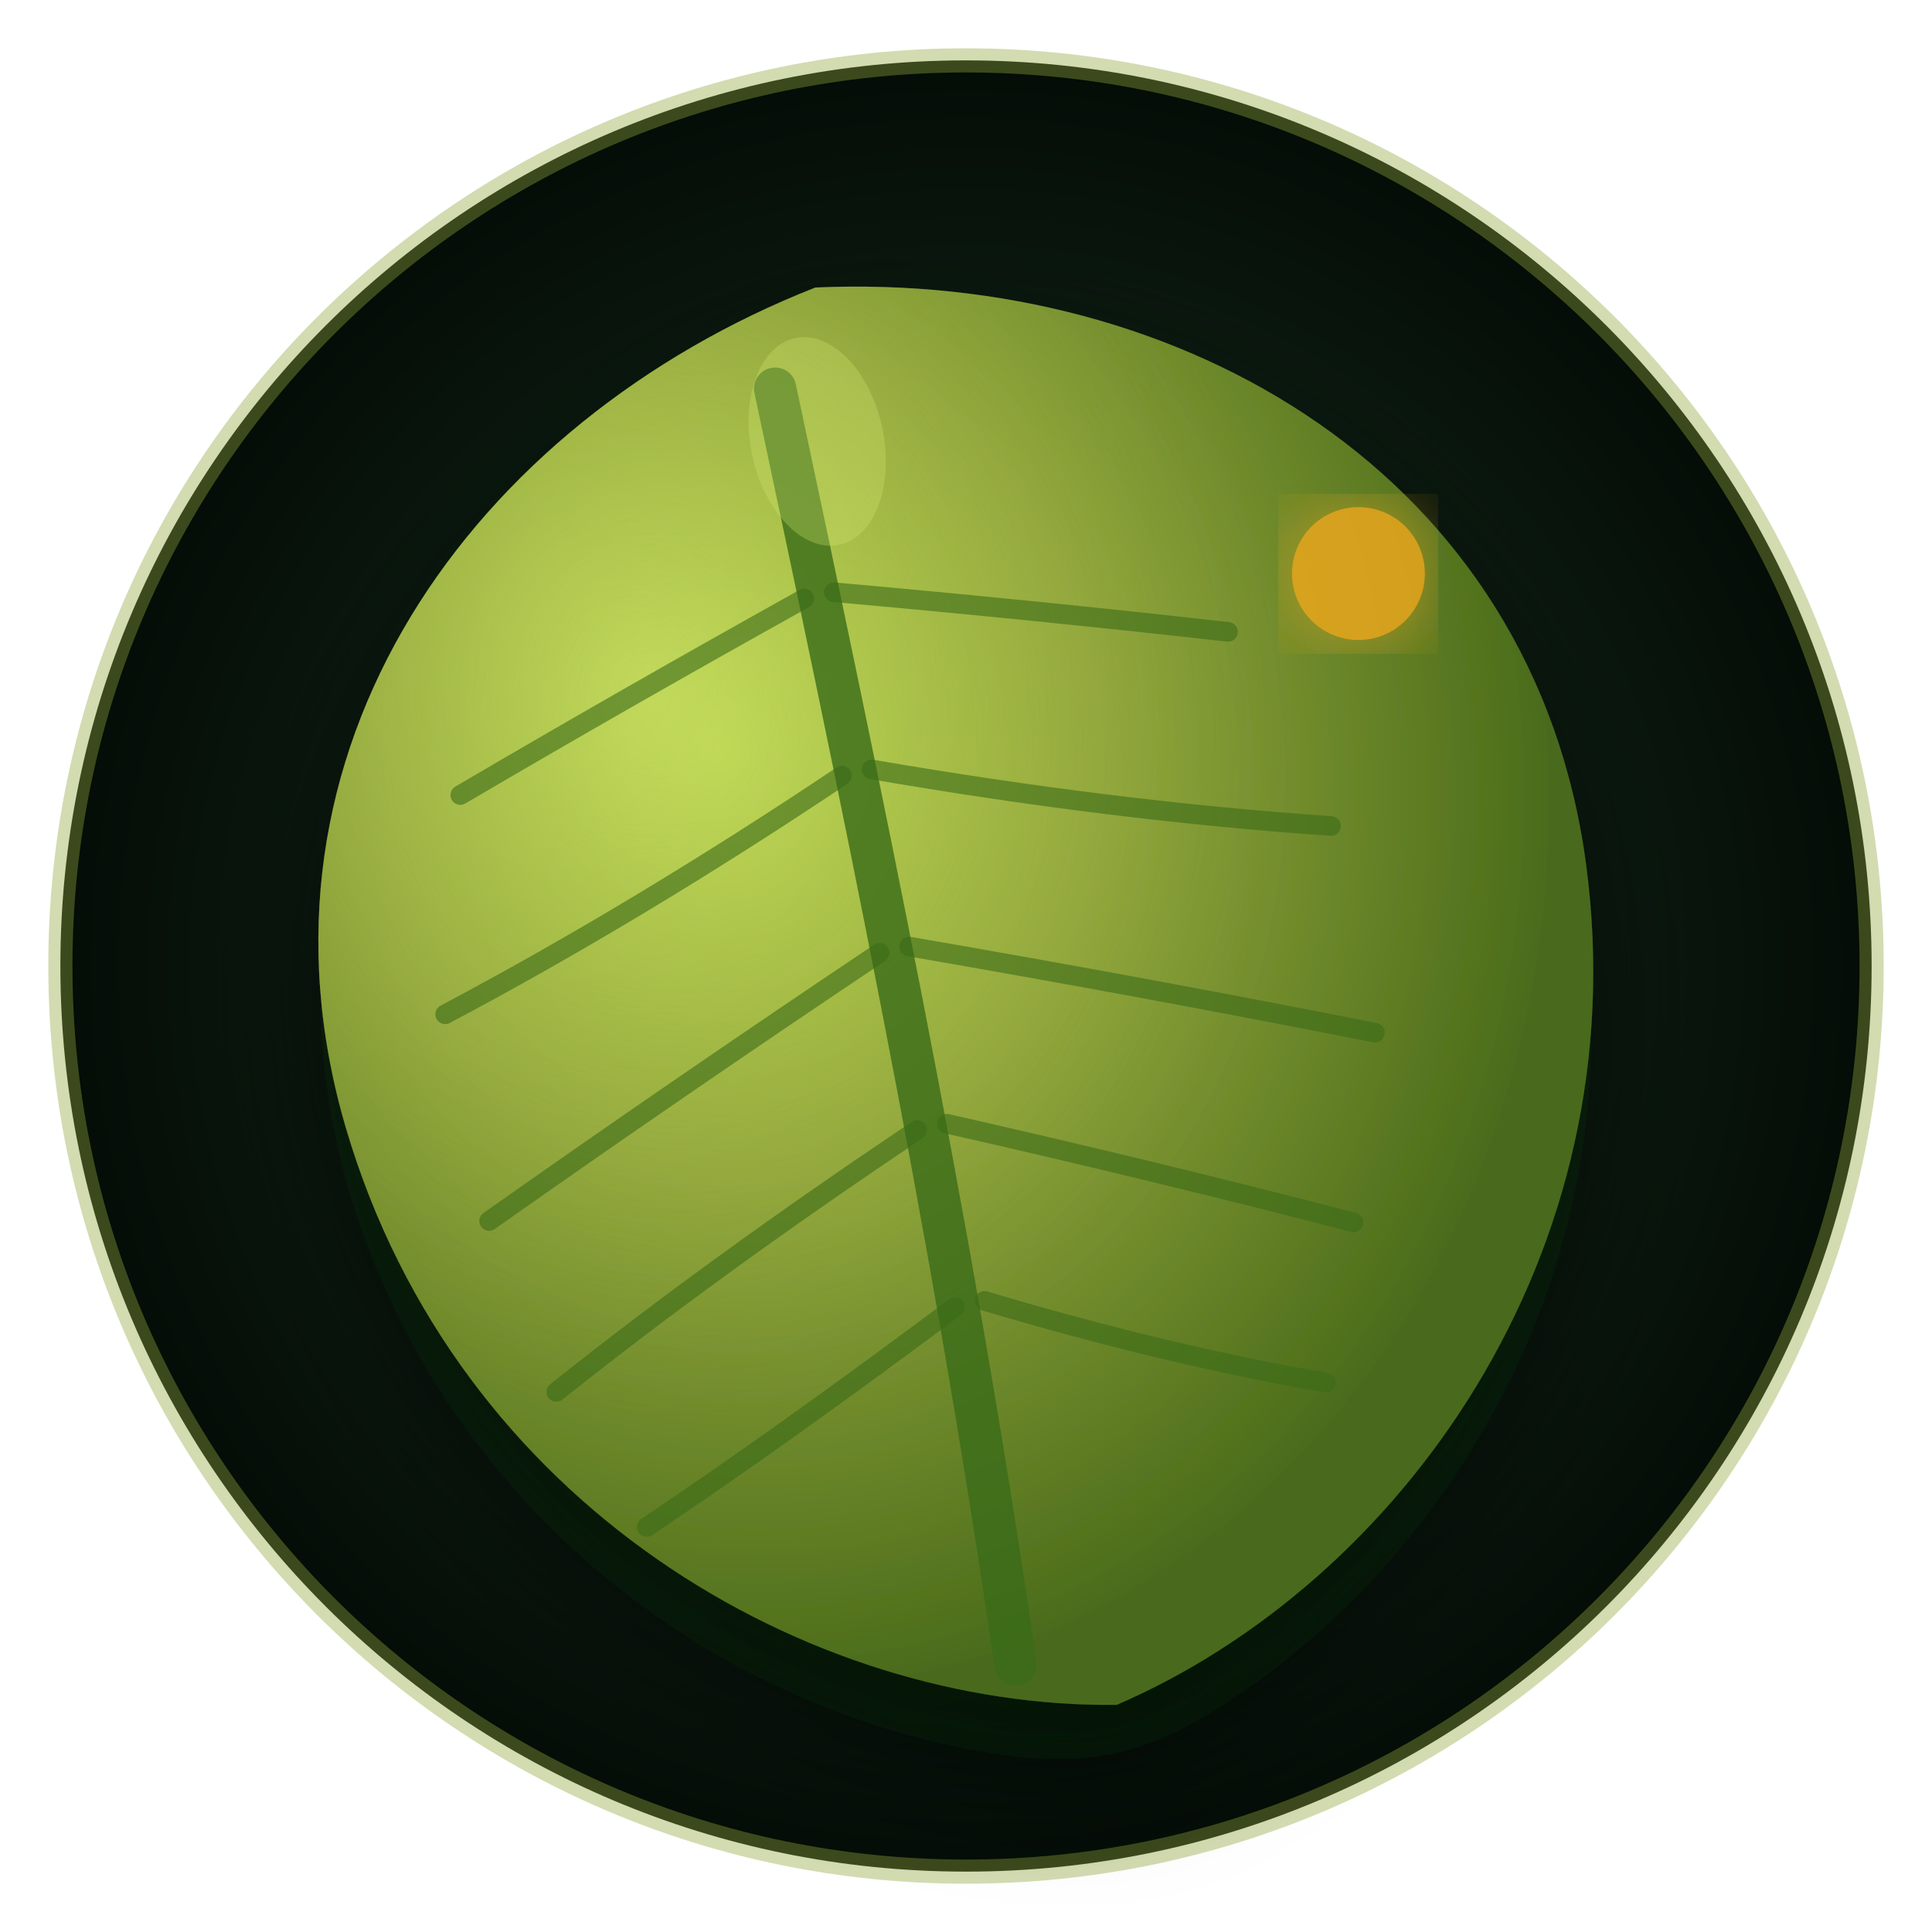
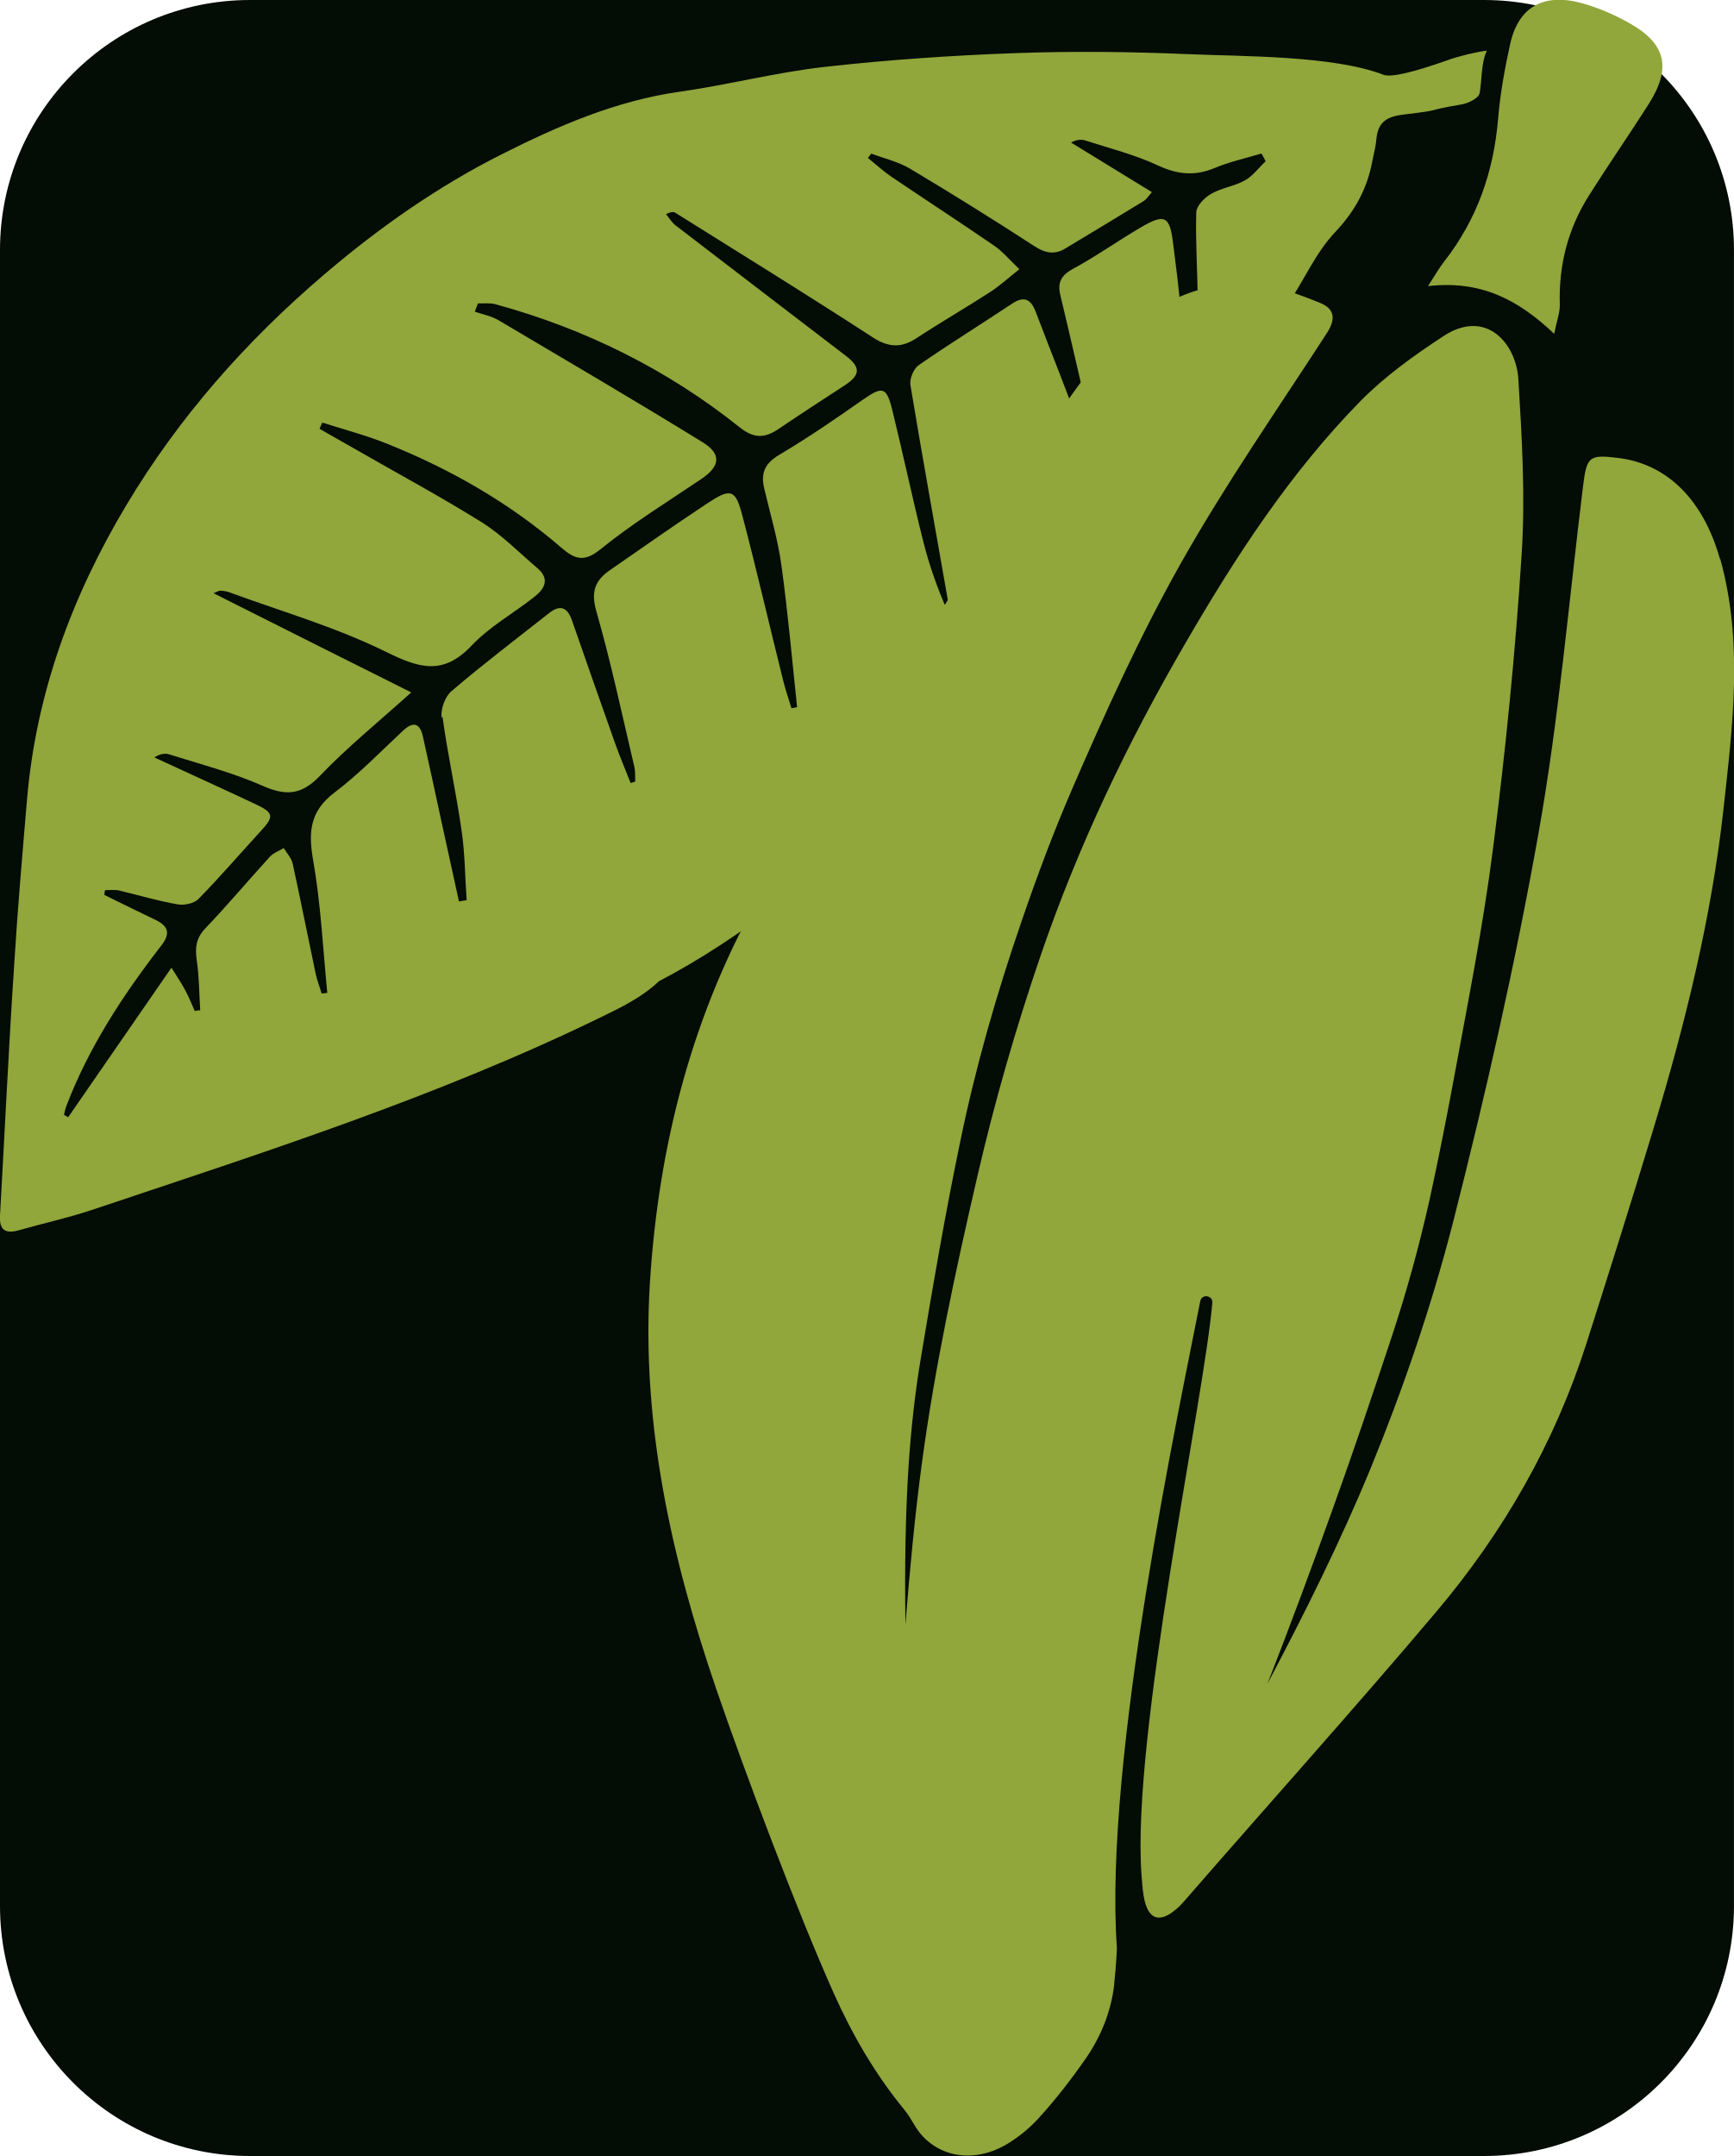
- <svg xmlns="http://www.w3.org/2000/svg" viewBox="0 0 64 64">
+ <svg xmlns="http://www.w3.org/2000/svg" viewBox="0 0 83.23 103.47">
+   <rect width="83.23" height="103.47" rx="12" fill="#040C06" />
  <defs>
-     <radialGradient id="bg" cx="50%" cy="50%" r="50%">
-       <stop offset="0%" stop-color="#1C3B26" />
-       <stop offset="100%" stop-color="#040C06" />
-     </radialGradient>
-     <radialGradient id="leaf" cx="35%" cy="30%" r="65%">
-       <stop offset="0%" stop-color="#B8D44A" />
-       <stop offset="45%" stop-color="#91A63B" />
-       <stop offset="100%" stop-color="#4A6B1A" />
-     </radialGradient>
-     <radialGradient id="leafSheen" cx="30%" cy="25%" r="50%">
-       <stop offset="0%" stop-color="#D4E870" stop-opacity="0.5" />
-       <stop offset="100%" stop-color="#91A63B" stop-opacity="0" />
-     </radialGradient>
-     <filter id="glow">
-       <feGaussianBlur stdDeviation="1.5" result="blur" />
-       <feMerge>
-         <feMergeNode in="blur" />
-         <feMergeNode in="SourceGraphic" />
-       </feMerge>
-     </filter>
-     <filter id="shadow">
-       <feDropShadow dx="0" dy="2" stdDeviation="2" flood-color="#040C06" flood-opacity="0.6" />
-     </filter>
+     <style>
+       .cls-1 {
+         fill: #91A63B;
+       }
+ 
+       .cls-2 {
+         fill: #91A63B;
+       }
+     </style>
  </defs>
-   <circle cx="32" cy="32" r="30" fill="url(#bg)" />
-   <circle cx="32" cy="32" r="30" fill="none" stroke="#91A63B" stroke-width="0.8" opacity="0.4" />
-   <g filter="url(#shadow)">
-     <path d="M32 9 C44 11 54 20 53 33 C52 46 42 55 32 57 C22 55 12 46 11 33 C10 20 20 11 32 9Z" fill="url(#leaf)" transform="rotate(-12 32 33)" />
+   <g id="jaguar_cacao_pod" data-name="jaguar / cacao pod">
+     <g>
+       <path class="cls-1" d="M31.63,47.09s.01,0,.02-.01c15.52-8.12,30.14-32.44,30.14-32.44.78-1.14,1.34-2.48,2.27-3.47.97-1.02,1.56-2.1,1.81-3.43.07-.36.17-.72.2-1.09.08-.85.57-1.07,1.36-1.16,1.99-.24.75-.14,2.73-.48.32-.05.81-.3.86-.53.11-.58.07-1.48.35-2.05-.5.06-1.37.27-1.83.44q-2.6.92-3.13.72c-2.4-.93-6.78-.88-9.36-.99-2.77-.12-5.55-.15-8.32-.05-3.05.11-6.11.32-9.14.66-2.33.26-4.62.86-6.95,1.19-3.06.43-5.85,1.64-8.55,3-3.06,1.54-5.86,3.5-8.49,5.74-3.77,3.21-7,6.86-9.54,11.11-2.6,4.35-4.32,9-4.76,14.08-.22,2.61-.45,5.22-.61,7.83C.42,50.21.23,54.28,0,58.34c-.04.69.26.89.91.7,1.16-.33,2.35-.59,3.49-.97,8.27-2.77,16.6-5.43,24.46-9.26.99-.48,1.97-.96,2.77-1.72ZM21.24,34.4c.25,1.84.66,3.65.92,5.49.16,1.09.16,2.21.24,3.31-.12.02-.25.04-.37.06-.27-1.25-.55-2.5-.82-3.74-.3-1.39-.6-2.78-.91-4.17-.14-.64-.46-.75-.96-.28-1.08,1.01-2.11,2.08-3.29,2.97-1.17.89-1.26,1.88-1.02,3.24.37,2.1.47,4.25.68,6.37-.09.01-.18.02-.27.03-.1-.32-.22-.64-.29-.96-.37-1.76-.72-3.52-1.1-5.27-.06-.27-.28-.5-.43-.75-.23.14-.5.23-.67.42-1.04,1.14-2.03,2.32-3.09,3.43-.45.47-.5.92-.42,1.51.12.8.12,1.61.17,2.42-.09.01-.17.02-.26.04-.15-.33-.28-.66-.45-.98-.16-.31-.36-.6-.67-1.1-1.73,2.5-3.34,4.84-4.96,7.18-.07-.04-.13-.08-.2-.12.04-.14.06-.28.11-.41,1.08-2.83,2.72-5.33,4.56-7.71.45-.57.35-.93-.27-1.23-.82-.39-1.64-.8-2.46-1.2,0-.08.02-.15.03-.23.23,0,.47-.03.69.02.93.22,1.85.5,2.79.66.32.06.8-.04,1.01-.26,1.04-1.06,2-2.18,3-3.27.62-.67.61-.86-.21-1.25-1.63-.77-3.27-1.51-4.91-2.27.24-.16.51-.22.73-.14,1.5.47,3.03.87,4.46,1.5,1.11.49,1.86.46,2.75-.47,1.31-1.37,2.79-2.57,4.39-4.01-3.24-1.62-6.33-3.17-9.49-4.76.16-.06.25-.13.33-.12.15,0,.3.03.44.08,2.51.92,5.11,1.67,7.5,2.85,1.6.79,2.75,1.15,4.12-.3.86-.91,2-1.54,2.99-2.32.49-.38.79-.85.18-1.38-.89-.76-1.73-1.62-2.71-2.23-1.99-1.24-4.06-2.35-6.09-3.52-.56-.32-1.12-.63-1.67-.95.04-.1.08-.2.13-.3,1.06.34,2.14.62,3.17,1.04,3.03,1.22,5.83,2.83,8.31,4.97.62.53,1.07.72,1.86.08,1.53-1.24,3.22-2.28,4.85-3.38.91-.61.99-1.2.06-1.77-3.23-1.99-6.51-3.91-9.77-5.84-.35-.21-.77-.29-1.16-.42.05-.13.1-.27.15-.4.28.01.58-.03.84.04,4.31,1.18,8.25,3.13,11.74,5.92.67.53,1.19.51,1.83.08,1.05-.71,2.11-1.4,3.17-2.09.79-.51.81-.88.06-1.45-2.72-2.08-5.44-4.16-8.16-6.25-.18-.14-.3-.35-.45-.53.25-.13.37-.12.46-.06,3.16,1.98,6.34,3.94,9.46,5.97.76.49,1.37.52,2.1.04,1.16-.76,2.37-1.46,3.53-2.21.48-.31.9-.7,1.41-1.1-.47-.45-.81-.86-1.24-1.15-1.63-1.12-3.28-2.19-4.92-3.3-.39-.27-.74-.59-1.11-.89.05-.07.11-.14.16-.21.63.24,1.3.39,1.87.73,2.01,1.2,4,2.44,5.97,3.72.51.33.95.41,1.45.12,1.27-.76,2.54-1.53,3.8-2.3.12-.08.21-.22.38-.42-1.33-.81-2.6-1.6-3.88-2.38.27-.14.49-.16.68-.1,1.17.38,2.38.68,3.49,1.2.95.44,1.78.52,2.73.12.72-.3,1.49-.47,2.24-.69.07.12.14.24.2.37-.33.31-.62.71-1,.92-.51.28-1.13.36-1.63.65-.31.18-.69.57-.7.88-.04,1.42.06,2.83.07,4.25,0,.25.07.42.16.56l-1.1.6c.08-.2.13-.42.12-.59-.06-1.11-.23-2.21-.36-3.32-.16-1.33-.4-1.46-1.58-.76-1.09.64-2.13,1.38-3.24,1.98-.57.31-.74.67-.59,1.27.47,1.96.91,3.92,1.38,5.88.02.08.06.15.09.23l-.35.75c-.72-2.06-1.55-4.08-2.32-6.11-.24-.61-.58-.72-1.13-.35-1.49.99-3.01,1.93-4.48,2.95-.24.17-.44.66-.39.95.59,3.57,1.24,7.12,1.86,10.68,0,.05,0,.11,0,.17l-.06.04c-.51-1.13-.91-2.28-1.2-3.45-.52-2.07-.96-4.17-1.47-6.24-.28-1.13-.47-1.15-1.41-.5-1.31.92-2.64,1.83-4.02,2.65-.69.41-.89.88-.72,1.6.29,1.24.66,2.46.83,3.72.31,2.25.51,4.52.75,6.79l-.27.05c-.13-.43-.28-.86-.39-1.3-.66-2.64-1.27-5.29-1.96-7.92-.34-1.31-.56-1.36-1.71-.6-1.57,1.04-3.11,2.12-4.65,3.19-.7.48-.93,1.02-.66,1.96.71,2.47,1.24,4.99,1.83,7.49.05.22.03.46.04.7-.07.02-.15.05-.22.07-.25-.64-.52-1.27-.75-1.92-.69-1.95-1.38-3.91-2.06-5.87-.21-.61-.54-.81-1.1-.37-1.57,1.24-3.17,2.45-4.69,3.75-.31.26-.53.87-.47,1.28Z" />
+       <g>
+         <path class="cls-2" d="M68.56,13.73c2.48-.28,4.27.61,6.04,2.29.14-.68.28-1.04.27-1.4-.06-1.91.4-3.67,1.42-5.27.93-1.47,1.92-2.9,2.85-4.36,1.1-1.74.83-2.89-.93-3.88-.71-.4-1.47-.73-2.25-.95-1.86-.52-3.07.16-3.47,1.94-.26,1.18-.48,2.38-.58,3.58-.21,2.55-1.01,4.85-2.59,6.87-.21.27-.38.56-.77,1.17Z" />
+         <path class="cls-2" d="M82.56,26.84c-.78-2.79-2.48-4.56-4.87-4.86-1.44-.18-1.53-.07-1.71,1.4-.68,5.52-1.15,11.07-2.12,16.54-1.12,6.3-2.54,12.56-4.12,18.76-1.03,4.01-2.39,7.98-3.96,11.81-1.45,3.52-3.16,6.94-4.94,10.31,1.09-2.79,2.13-5.59,3.14-8.41.98-2.72,1.9-5.45,2.81-8.2.72-2.17,1.33-4.38,1.83-6.62.41-1.87.78-3.74,1.13-5.62.69-3.75,1.44-7.49,1.92-11.27.6-4.68,1.07-9.39,1.37-14.1.18-2.78.01-5.6-.16-8.39-.11-1.71-1.55-3.41-3.61-2.05-1.4.92-2.8,1.92-3.97,3.11-3.39,3.46-6.01,7.49-8.42,11.65-2.77,4.76-5.13,9.71-6.91,14.9-1.2,3.5-2.23,7.07-3.06,10.67-1.05,4.53-2.03,9.09-2.65,13.68-.35,2.59-.59,5.19-.8,7.81-.04-2.69,0-5.28.15-7.6.12-1.77.31-3.55.61-5.3.57-3.43,1.16-6.86,1.87-10.27.74-3.6,1.76-7.14,2.96-10.62.73-2.13,1.52-4.24,2.41-6.3,1.59-3.67,3.25-7.34,5.21-10.82,2.14-3.8,4.64-7.39,7.01-11.05.44-.67.4-1.17-.31-1.46-.29-.12-.58-.23-.87-.34-2.13-.81-4.55-.77-6.52.37-.01,0-.02.01-.03.02-2.45,1.44-4.15,3.65-5.6,6.03-2.01,3.3-3.9,6.68-5.95,9.96-2.54,4.06-5.35,7.96-7.75,12.09-3.39,5.84-5.05,12.25-5.46,18.98-.4,6.69,1.04,13.12,3.18,19.38,1.34,3.92,3.95,10.84,5.65,14.63.89,1.99,1.99,3.89,3.38,5.58.2.24.36.52.52.79.89,1.47,2.8,1.91,4.56.78.5-.32.97-.71,1.37-1.15.83-.91,1.57-1.87,2.26-2.86.73-1.05,1.22-2.26,1.37-3.54,0-.02,0-.03,0-.05.11-1,.13-1.7.13-1.73,0,0,0,0,0,0h0c-.64-9.03,3.03-26.04,4-31.03.07-.37.62-.29.58.08-.38,4.53-3.88,20.8-3.4,27.41,0,.09.02.22.03.37,0,.08.01.15.02.23,0,.09.02.18.03.27.11.9.41,1.2.73,1.22.57.03,1.25-.8,1.25-.8h0c3.84-4.42,8.33-9.42,12.1-13.89,3.21-3.8,5.66-8.07,7.19-12.84,1.09-3.42,2.17-6.84,3.21-10.28,1.53-5.05,2.8-10.16,3.38-15.42.44-4,.95-7.99-.16-11.98Z" />
+       </g>
+     </g>
  </g>
-   <path d="M32 9 C44 11 54 20 53 33 C52 46 42 55 32 57 C22 55 12 46 11 33 C10 20 20 11 32 9Z" fill="url(#leafSheen)" transform="rotate(-12 32 33)" />
-   <path d="M30 12 C30 25 30 40 29 55" fill="none" stroke="#3A6B18" stroke-width="1.4" stroke-linecap="round" opacity="0.8" transform="rotate(-12 32 33)" />
-   <g fill="none" stroke="#3A6B18" stroke-width="0.65" stroke-linecap="round" opacity="0.6">
-     <path d="M29.5 19 Q23 21 17 23" transform="rotate(-12 32 33)" />
-     <path d="M29.5 25 Q22 28 15 30" transform="rotate(-12 32 33)" />
-     <path d="M29.5 31 Q22 34 15 37" transform="rotate(-12 32 33)" />
-     <path d="M29.5 37 Q22 40 16 43" transform="rotate(-12 32 33)" />
-     <path d="M29.5 43 Q23 46 18 48" transform="rotate(-12 32 33)" />
-   </g>
-   <g fill="none" stroke="#3A6B18" stroke-width="0.65" stroke-linecap="round" opacity="0.6">
-     <path d="M30.5 19 Q37 21 43 23" transform="rotate(-12 32 33)" />
-     <path d="M30.5 25 Q38 28 45 30" transform="rotate(-12 32 33)" />
-     <path d="M30.5 31 Q38 34 45 37" transform="rotate(-12 32 33)" />
-     <path d="M30.5 37 Q37 40 43 43" transform="rotate(-12 32 33)" />
-     <path d="M30.5 43 Q36 46 41 48" transform="rotate(-12 32 33)" />
-   </g>
-   <ellipse cx="31" cy="14" rx="2.2" ry="3.5" fill="#D4E870" opacity="0.3" transform="rotate(-12 32 33)" />
-   <circle cx="45" cy="19" r="2.2" fill="#F1A91E" opacity="0.8" filter="url(#glow)" />
</svg>
